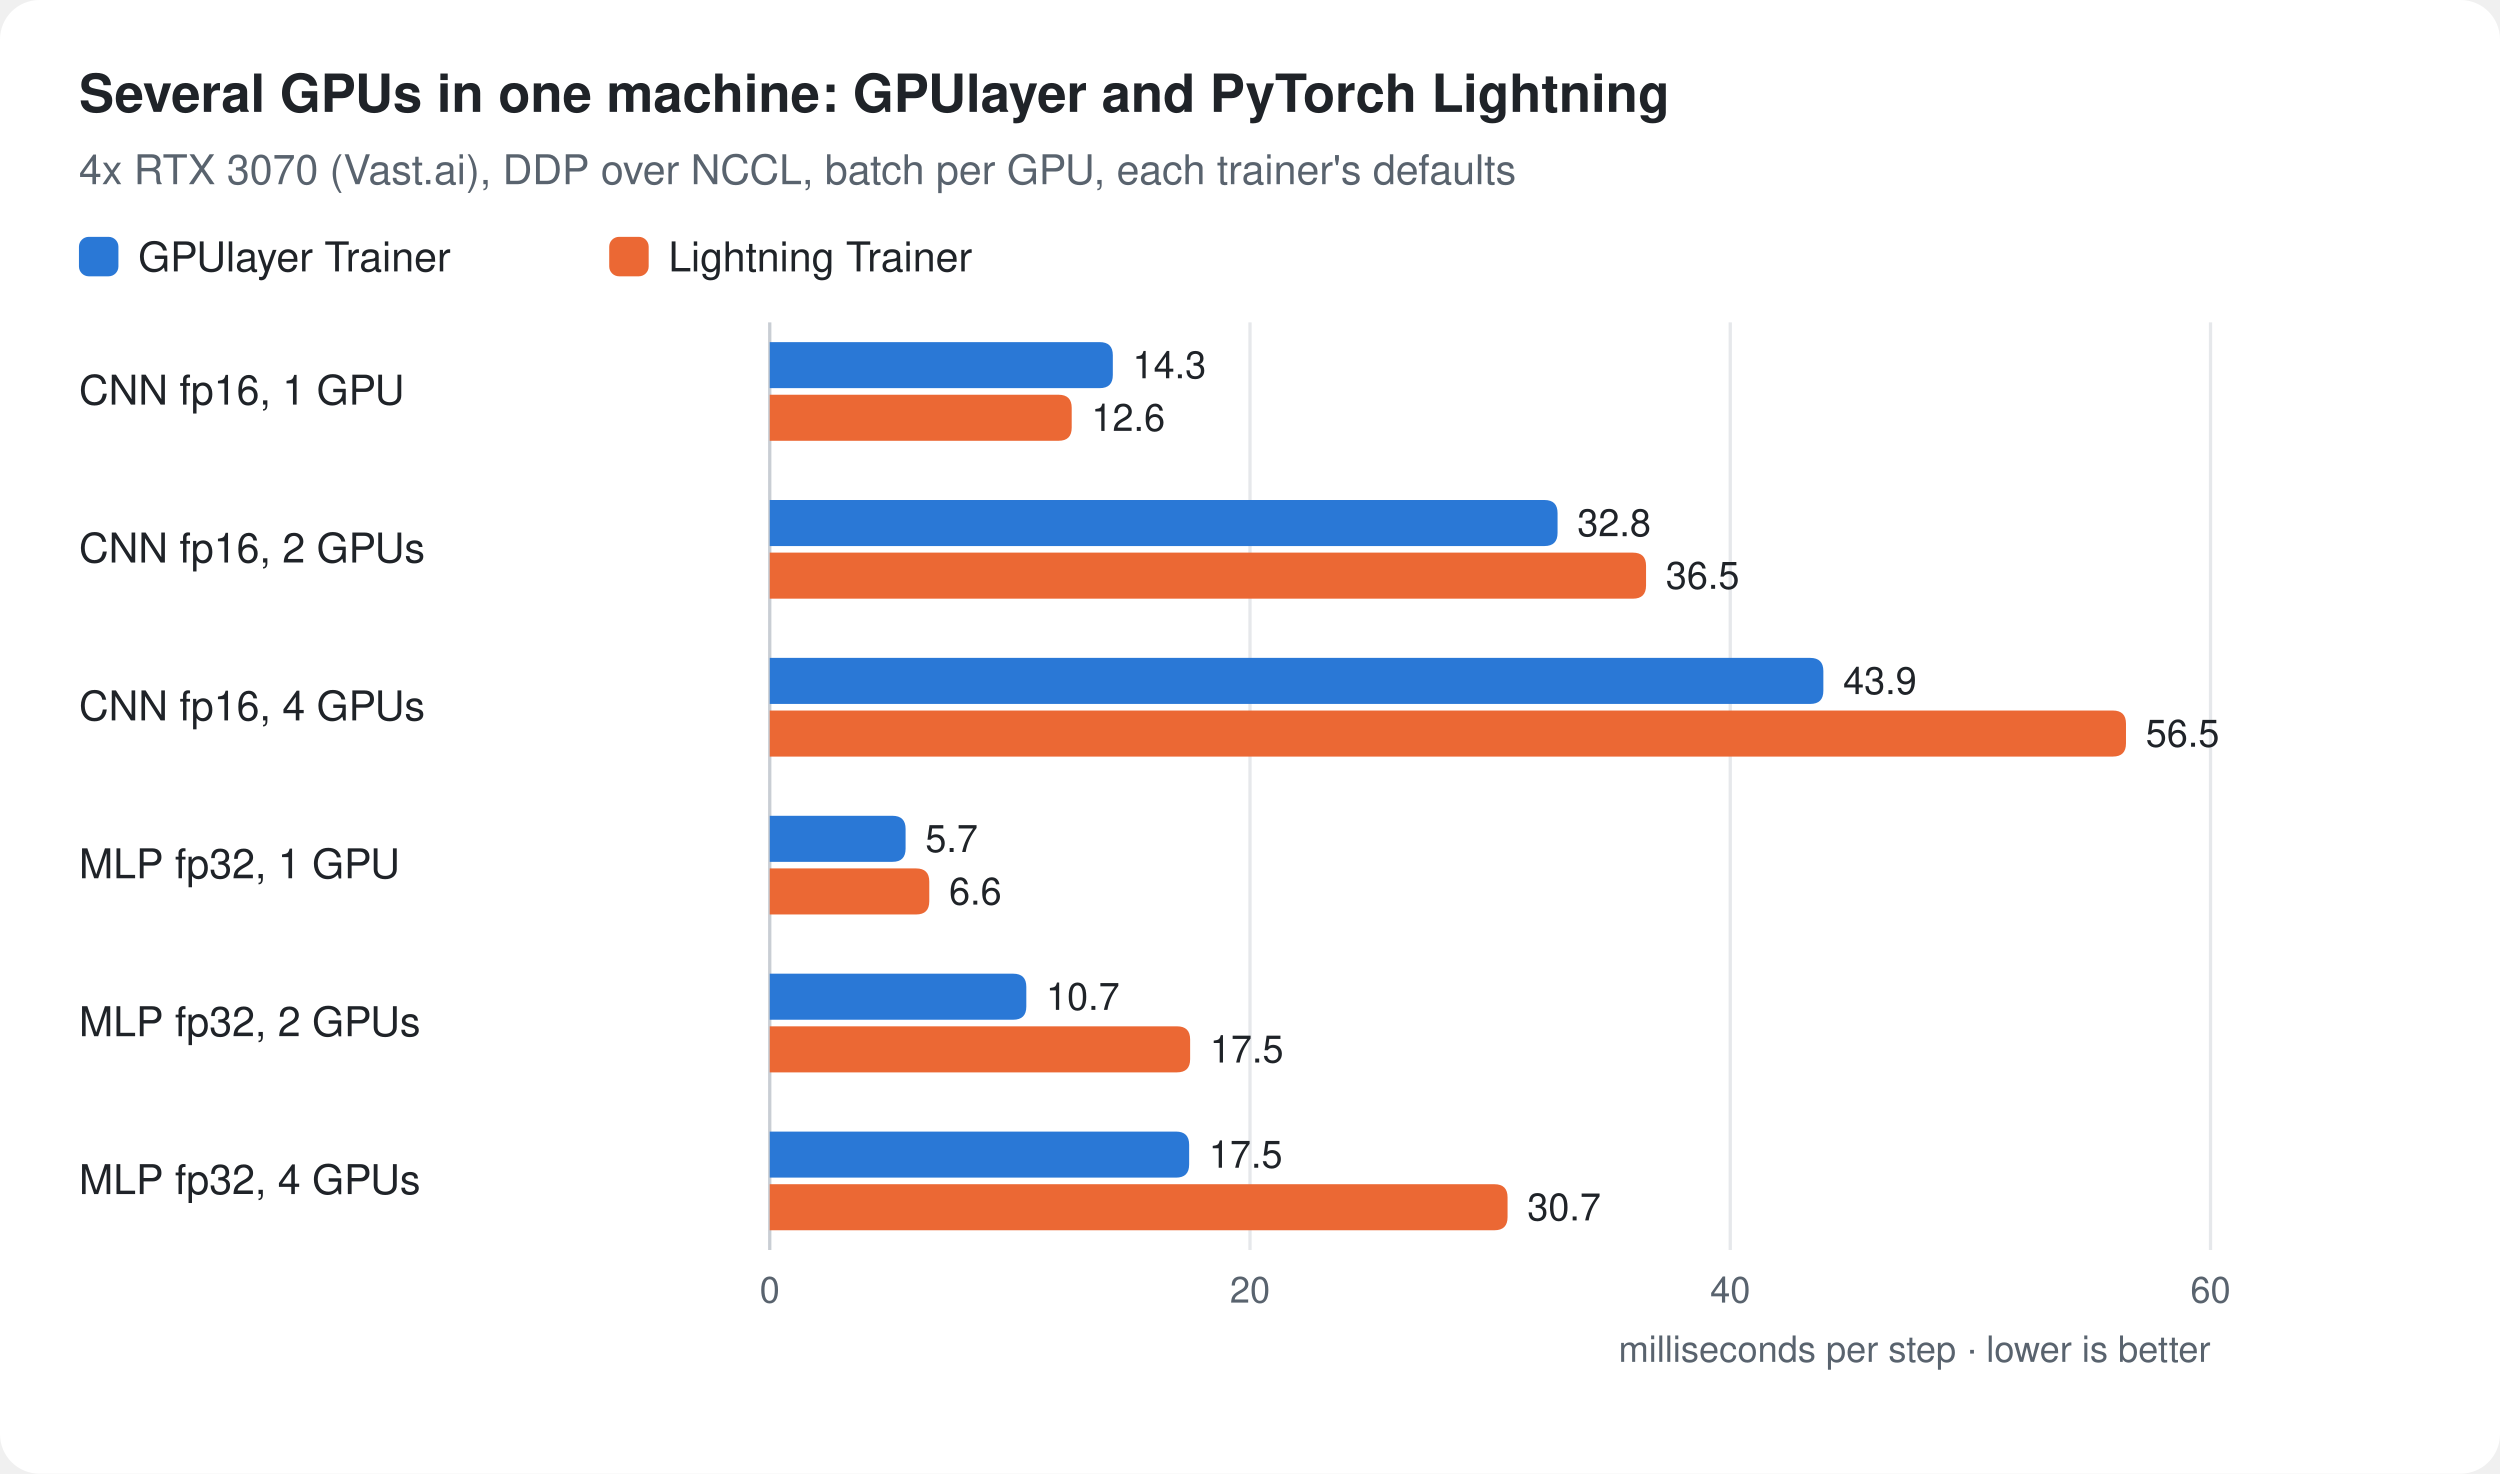
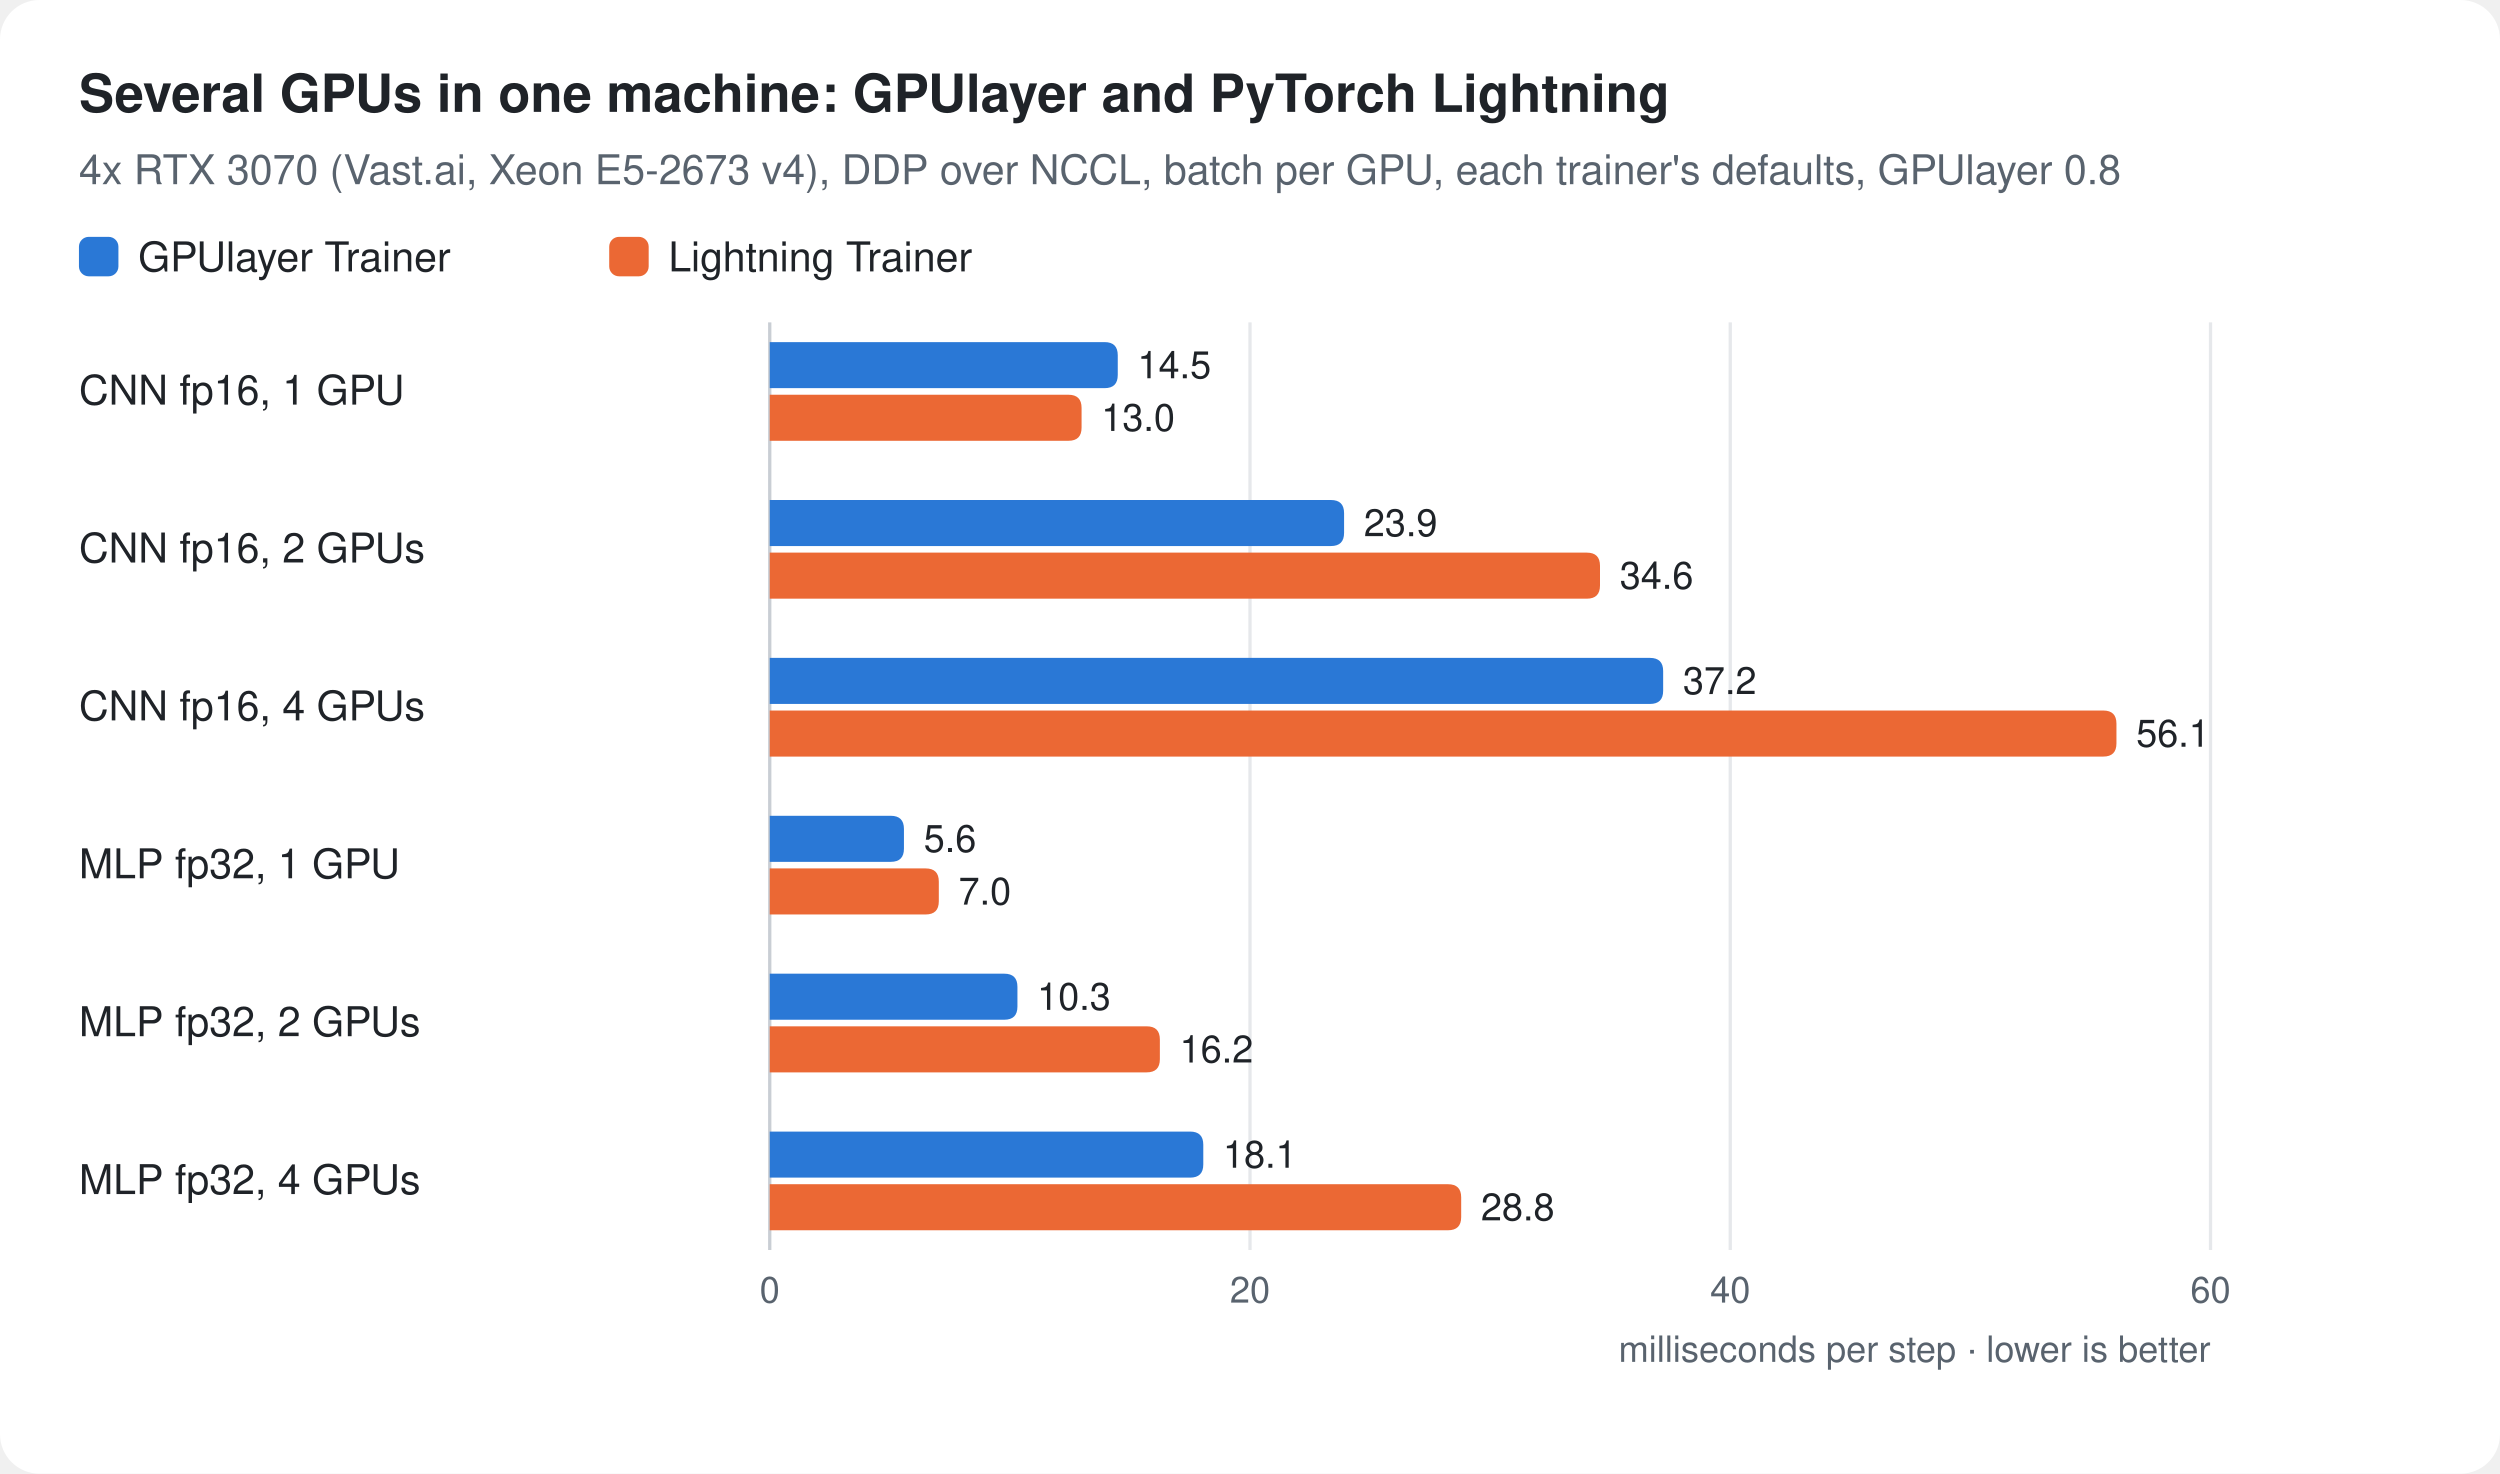
- <svg xmlns="http://www.w3.org/2000/svg" viewBox="0 0 760 448" width="760" height="448" role="img" aria-label="Several GPUs in one machine: GPUlayer and PyTorch Lightning: 4x RTX 3070 (Vast.ai), DDP over NCCL, batch per GPU, each trainer's defaults">
+ <svg xmlns="http://www.w3.org/2000/svg" viewBox="0 0 760 448" width="760" height="448" role="img" aria-label="Several GPUs in one machine: GPUlayer and PyTorch Lightning: 4x RTX 3070 (Vast.ai, Xeon E5-2673 v4), DDP over NCCL, batch per GPU, each trainer's defaults, GPUlayer 0.8">
  <rect width="760" height="448" rx="12" fill="#ffffff" />
  <text x="24.0" y="34.0" font-family="-apple-system, 'Segoe UI', Helvetica, Arial, sans-serif" font-size="16" font-weight="600" fill="#1f2328" text-anchor="start">Several GPUs in one machine: GPUlayer and PyTorch Lightning</text>
-   <text x="24.0" y="56.0" font-family="-apple-system, 'Segoe UI', Helvetica, Arial, sans-serif" font-size="12.5" font-weight="400" fill="#59636e" text-anchor="start">4x RTX 3070 (Vast.ai), DDP over NCCL, batch per GPU, each trainer's defaults</text>
+   <text x="24.0" y="56.0" font-family="-apple-system, 'Segoe UI', Helvetica, Arial, sans-serif" font-size="12.5" font-weight="400" fill="#59636e" text-anchor="start">4x RTX 3070 (Vast.ai, Xeon E5-2673 v4), DDP over NCCL, batch per GPU, each trainer's defaults, GPUlayer 0.8</text>
  <rect x="24" y="72" width="12" height="12" rx="3" fill="#2a78d6" />
  <text x="42.0" y="82.5" font-family="-apple-system, 'Segoe UI', Helvetica, Arial, sans-serif" font-size="12.5" font-weight="400" fill="#1f2328" text-anchor="start">GPUlayer Trainer</text>
  <rect x="185.2" y="72" width="12" height="12" rx="3" fill="#eb6834" />
  <text x="203.2" y="82.5" font-family="-apple-system, 'Segoe UI', Helvetica, Arial, sans-serif" font-size="12.5" font-weight="400" fill="#1f2328" text-anchor="start">Lightning Trainer</text>
  <line x1="234.0" y1="98" x2="234.0" y2="380" stroke="#c9ced4" stroke-width="1" />
  <text x="234.0" y="396.0" font-family="-apple-system, 'Segoe UI', Helvetica, Arial, sans-serif" font-size="11" font-weight="400" fill="#59636e" text-anchor="middle">0</text>
  <line x1="380.0" y1="98" x2="380.0" y2="380" stroke="#e6e8eb" stroke-width="1" />
  <text x="380.0" y="396.0" font-family="-apple-system, 'Segoe UI', Helvetica, Arial, sans-serif" font-size="11" font-weight="400" fill="#59636e" text-anchor="middle">20</text>
  <line x1="526.0" y1="98" x2="526.0" y2="380" stroke="#e6e8eb" stroke-width="1" />
  <text x="526.0" y="396.0" font-family="-apple-system, 'Segoe UI', Helvetica, Arial, sans-serif" font-size="11" font-weight="400" fill="#59636e" text-anchor="middle">40</text>
  <line x1="672.0" y1="98" x2="672.0" y2="380" stroke="#e6e8eb" stroke-width="1" />
  <text x="672.0" y="396.0" font-family="-apple-system, 'Segoe UI', Helvetica, Arial, sans-serif" font-size="11" font-weight="400" fill="#59636e" text-anchor="middle">60</text>
  <text x="672.0" y="414.0" font-family="-apple-system, 'Segoe UI', Helvetica, Arial, sans-serif" font-size="11" font-weight="400" fill="#59636e" text-anchor="end">milliseconds per step · lower is better</text>
  <text x="24.0" y="123.0" font-family="-apple-system, 'Segoe UI', Helvetica, Arial, sans-serif" font-size="12.5" font-weight="400" fill="#1f2328" text-anchor="start">CNN fp16, 1 GPU</text>
-   <path d="M234.0 104.0H334.3Q338.3 104.0 338.3 108.0V114.0Q338.3 118.0 334.3 118.0H234.0Z" fill="#2a78d6" />
-   <text x="344.3" y="115.0" font-family="-apple-system, 'Segoe UI', Helvetica, Arial, sans-serif" font-size="11.5" font-weight="400" fill="#1f2328" text-anchor="start">14.3</text>
-   <path d="M234.0 120.0H321.8Q325.8 120.0 325.8 124.0V130.0Q325.8 134.0 321.8 134.0H234.0Z" fill="#eb6834" />
-   <text x="331.8" y="131.0" font-family="-apple-system, 'Segoe UI', Helvetica, Arial, sans-serif" font-size="11.5" font-weight="400" fill="#1f2328" text-anchor="start">12.6</text>
+   <path d="M234.0 104.0H335.8Q339.8 104.0 339.8 108.0V114.0Q339.8 118.0 335.8 118.0H234.0Z" fill="#2a78d6" />
+   <text x="345.8" y="115.0" font-family="-apple-system, 'Segoe UI', Helvetica, Arial, sans-serif" font-size="11.5" font-weight="400" fill="#1f2328" text-anchor="start">14.5</text>
+   <path d="M234.0 120.0H324.8Q328.8 120.0 328.8 124.0V130.0Q328.8 134.0 324.8 134.0H234.0Z" fill="#eb6834" />
+   <text x="334.8" y="131.0" font-family="-apple-system, 'Segoe UI', Helvetica, Arial, sans-serif" font-size="11.5" font-weight="400" fill="#1f2328" text-anchor="start">13.0</text>
  <text x="24.0" y="171.0" font-family="-apple-system, 'Segoe UI', Helvetica, Arial, sans-serif" font-size="12.5" font-weight="400" fill="#1f2328" text-anchor="start">CNN fp16, 2 GPUs</text>
-   <path d="M234.0 152.0H469.5Q473.5 152.0 473.5 156.0V162.0Q473.5 166.0 469.5 166.0H234.0Z" fill="#2a78d6" />
-   <text x="479.5" y="163.0" font-family="-apple-system, 'Segoe UI', Helvetica, Arial, sans-serif" font-size="11.5" font-weight="400" fill="#1f2328" text-anchor="start">32.8</text>
-   <path d="M234.0 168.0H496.4Q500.4 168.0 500.4 172.0V178.0Q500.4 182.0 496.4 182.0H234.0Z" fill="#eb6834" />
-   <text x="506.4" y="179.0" font-family="-apple-system, 'Segoe UI', Helvetica, Arial, sans-serif" font-size="11.5" font-weight="400" fill="#1f2328" text-anchor="start">36.5</text>
+   <path d="M234.0 152.0H404.6Q408.6 152.0 408.6 156.0V162.0Q408.6 166.0 404.6 166.0H234.0Z" fill="#2a78d6" />
+   <text x="414.6" y="163.0" font-family="-apple-system, 'Segoe UI', Helvetica, Arial, sans-serif" font-size="11.5" font-weight="400" fill="#1f2328" text-anchor="start">23.9</text>
+   <path d="M234.0 168.0H482.4Q486.4 168.0 486.4 172.0V178.0Q486.4 182.0 482.4 182.0H234.0Z" fill="#eb6834" />
+   <text x="492.4" y="179.0" font-family="-apple-system, 'Segoe UI', Helvetica, Arial, sans-serif" font-size="11.5" font-weight="400" fill="#1f2328" text-anchor="start">34.6</text>
  <text x="24.0" y="219.0" font-family="-apple-system, 'Segoe UI', Helvetica, Arial, sans-serif" font-size="12.5" font-weight="400" fill="#1f2328" text-anchor="start">CNN fp16, 4 GPUs</text>
-   <path d="M234.0 200.0H550.3Q554.3 200.0 554.3 204.0V210.0Q554.3 214.0 550.3 214.0H234.0Z" fill="#2a78d6" />
-   <text x="560.3" y="211.0" font-family="-apple-system, 'Segoe UI', Helvetica, Arial, sans-serif" font-size="11.5" font-weight="400" fill="#1f2328" text-anchor="start">43.9</text>
-   <path d="M234.0 216.0H642.3Q646.3 216.0 646.3 220.0V226.0Q646.3 230.0 642.3 230.0H234.0Z" fill="#eb6834" />
-   <text x="652.3" y="227.0" font-family="-apple-system, 'Segoe UI', Helvetica, Arial, sans-serif" font-size="11.5" font-weight="400" fill="#1f2328" text-anchor="start">56.5</text>
+   <path d="M234.0 200.0H501.6Q505.6 200.0 505.6 204.0V210.0Q505.6 214.0 501.6 214.0H234.0Z" fill="#2a78d6" />
+   <text x="511.6" y="211.0" font-family="-apple-system, 'Segoe UI', Helvetica, Arial, sans-serif" font-size="11.5" font-weight="400" fill="#1f2328" text-anchor="start">37.2</text>
+   <path d="M234.0 216.0H639.4Q643.4 216.0 643.4 220.0V226.0Q643.4 230.0 639.4 230.0H234.0Z" fill="#eb6834" />
+   <text x="649.4" y="227.0" font-family="-apple-system, 'Segoe UI', Helvetica, Arial, sans-serif" font-size="11.5" font-weight="400" fill="#1f2328" text-anchor="start">56.1</text>
  <text x="24.0" y="267.0" font-family="-apple-system, 'Segoe UI', Helvetica, Arial, sans-serif" font-size="12.5" font-weight="400" fill="#1f2328" text-anchor="start">MLP fp32, 1 GPU</text>
-   <path d="M234.0 248.0H271.3Q275.3 248.0 275.3 252.0V258.0Q275.3 262.0 271.3 262.0H234.0Z" fill="#2a78d6" />
-   <text x="281.3" y="259.0" font-family="-apple-system, 'Segoe UI', Helvetica, Arial, sans-serif" font-size="11.5" font-weight="400" fill="#1f2328" text-anchor="start">5.7</text>
-   <path d="M234.0 264.0H278.5Q282.5 264.0 282.5 268.0V274.0Q282.5 278.0 278.5 278.0H234.0Z" fill="#eb6834" />
-   <text x="288.5" y="275.0" font-family="-apple-system, 'Segoe UI', Helvetica, Arial, sans-serif" font-size="11.5" font-weight="400" fill="#1f2328" text-anchor="start">6.6</text>
+   <path d="M234.0 248.0H270.8Q274.8 248.0 274.8 252.0V258.0Q274.8 262.0 270.8 262.0H234.0Z" fill="#2a78d6" />
+   <text x="280.8" y="259.0" font-family="-apple-system, 'Segoe UI', Helvetica, Arial, sans-serif" font-size="11.5" font-weight="400" fill="#1f2328" text-anchor="start">5.6</text>
+   <path d="M234.0 264.0H281.4Q285.4 264.0 285.4 268.0V274.0Q285.4 278.0 281.4 278.0H234.0Z" fill="#eb6834" />
+   <text x="291.4" y="275.0" font-family="-apple-system, 'Segoe UI', Helvetica, Arial, sans-serif" font-size="11.5" font-weight="400" fill="#1f2328" text-anchor="start">7.0</text>
  <text x="24.0" y="315.0" font-family="-apple-system, 'Segoe UI', Helvetica, Arial, sans-serif" font-size="12.5" font-weight="400" fill="#1f2328" text-anchor="start">MLP fp32, 2 GPUs</text>
-   <path d="M234.0 296.0H308.0Q312.0 296.0 312.0 300.0V306.0Q312.0 310.0 308.0 310.0H234.0Z" fill="#2a78d6" />
-   <text x="318.0" y="307.0" font-family="-apple-system, 'Segoe UI', Helvetica, Arial, sans-serif" font-size="11.5" font-weight="400" fill="#1f2328" text-anchor="start">10.7</text>
-   <path d="M234.0 312.0H357.8Q361.8 312.0 361.8 316.0V322.0Q361.8 326.0 357.8 326.0H234.0Z" fill="#eb6834" />
-   <text x="367.8" y="323.0" font-family="-apple-system, 'Segoe UI', Helvetica, Arial, sans-serif" font-size="11.5" font-weight="400" fill="#1f2328" text-anchor="start">17.5</text>
+   <path d="M234.0 296.0H305.3Q309.3 296.0 309.3 300.0V306.0Q309.3 310.0 305.3 310.0H234.0Z" fill="#2a78d6" />
+   <text x="315.3" y="307.0" font-family="-apple-system, 'Segoe UI', Helvetica, Arial, sans-serif" font-size="11.5" font-weight="400" fill="#1f2328" text-anchor="start">10.3</text>
+   <path d="M234.0 312.0H348.6Q352.6 312.0 352.6 316.0V322.0Q352.6 326.0 348.6 326.0H234.0Z" fill="#eb6834" />
+   <text x="358.6" y="323.0" font-family="-apple-system, 'Segoe UI', Helvetica, Arial, sans-serif" font-size="11.5" font-weight="400" fill="#1f2328" text-anchor="start">16.2</text>
  <text x="24.0" y="363.0" font-family="-apple-system, 'Segoe UI', Helvetica, Arial, sans-serif" font-size="12.5" font-weight="400" fill="#1f2328" text-anchor="start">MLP fp32, 4 GPUs</text>
-   <path d="M234.0 344.0H357.5Q361.5 344.0 361.5 348.0V354.0Q361.5 358.0 357.5 358.0H234.0Z" fill="#2a78d6" />
-   <text x="367.5" y="355.0" font-family="-apple-system, 'Segoe UI', Helvetica, Arial, sans-serif" font-size="11.5" font-weight="400" fill="#1f2328" text-anchor="start">17.5</text>
-   <path d="M234.0 360.0H454.3Q458.3 360.0 458.3 364.0V370.0Q458.3 374.0 454.3 374.0H234.0Z" fill="#eb6834" />
-   <text x="464.3" y="371.0" font-family="-apple-system, 'Segoe UI', Helvetica, Arial, sans-serif" font-size="11.5" font-weight="400" fill="#1f2328" text-anchor="start">30.7</text>
+   <path d="M234.0 344.0H361.8Q365.8 344.0 365.8 348.0V354.0Q365.8 358.0 361.8 358.0H234.0Z" fill="#2a78d6" />
+   <text x="371.8" y="355.0" font-family="-apple-system, 'Segoe UI', Helvetica, Arial, sans-serif" font-size="11.5" font-weight="400" fill="#1f2328" text-anchor="start">18.1</text>
+   <path d="M234.0 360.0H440.2Q444.2 360.0 444.2 364.0V370.0Q444.2 374.0 440.2 374.0H234.0Z" fill="#eb6834" />
+   <text x="450.2" y="371.0" font-family="-apple-system, 'Segoe UI', Helvetica, Arial, sans-serif" font-size="11.5" font-weight="400" fill="#1f2328" text-anchor="start">28.8</text>
</svg>
